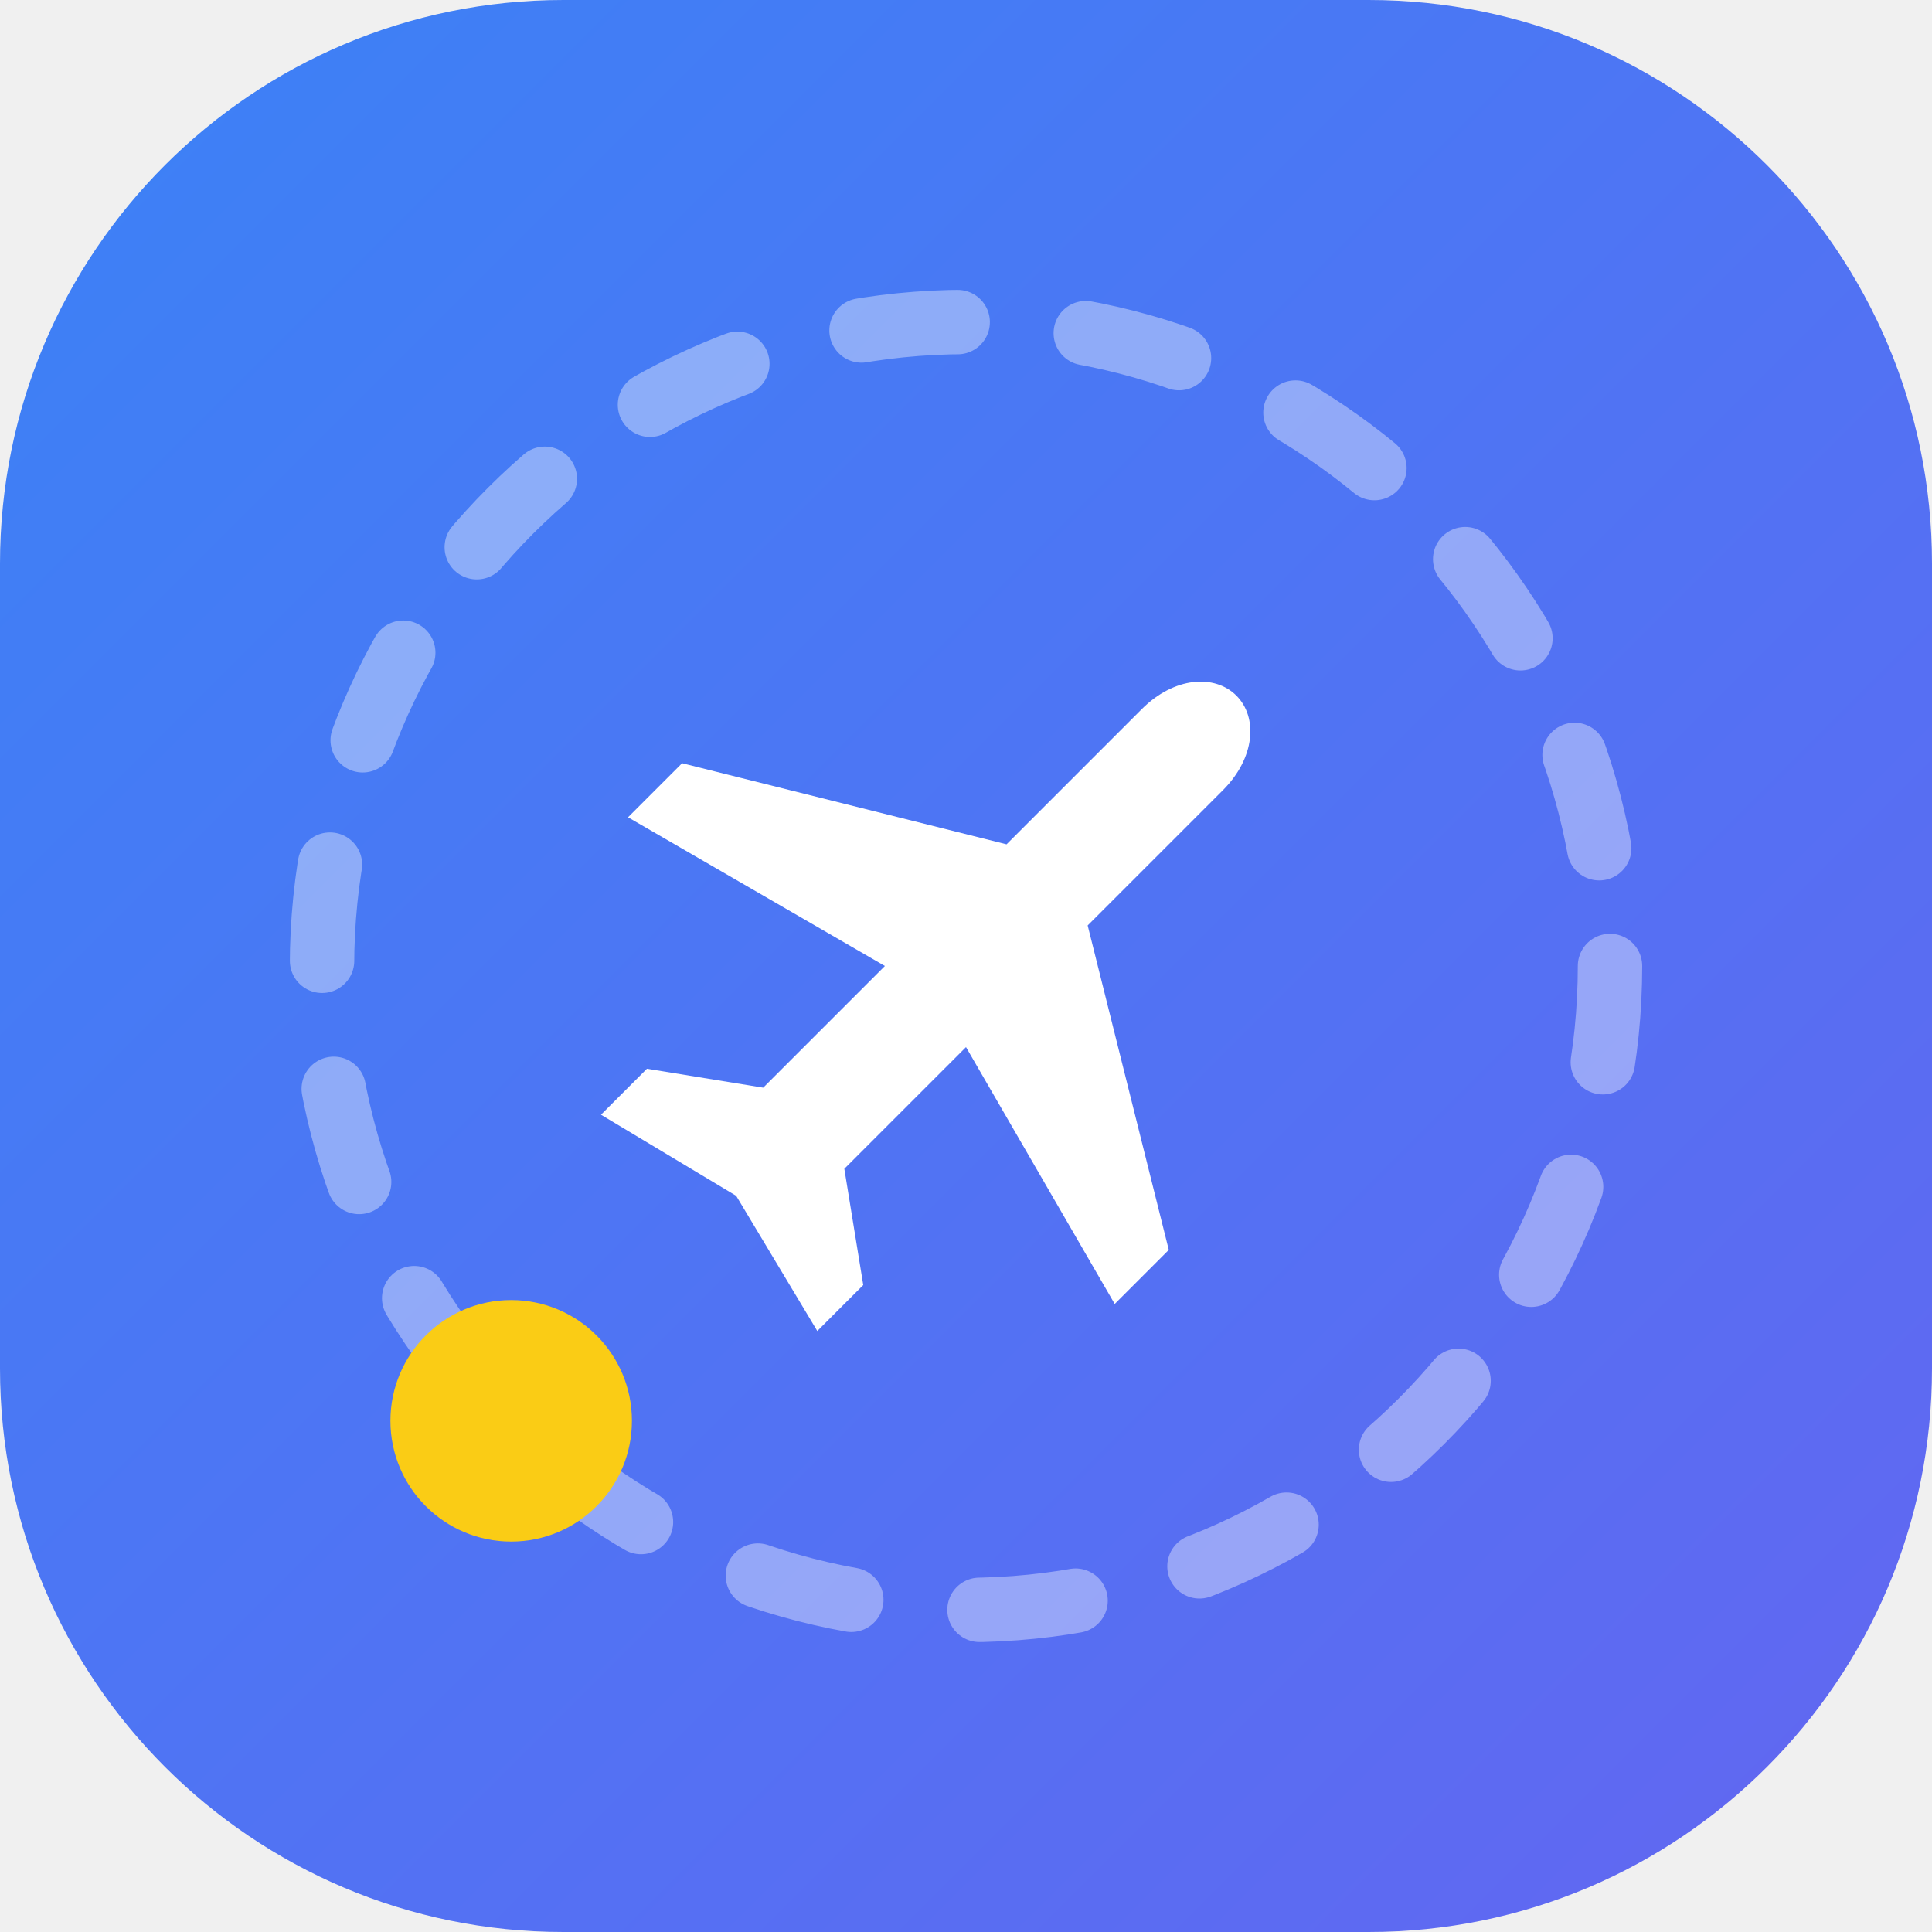
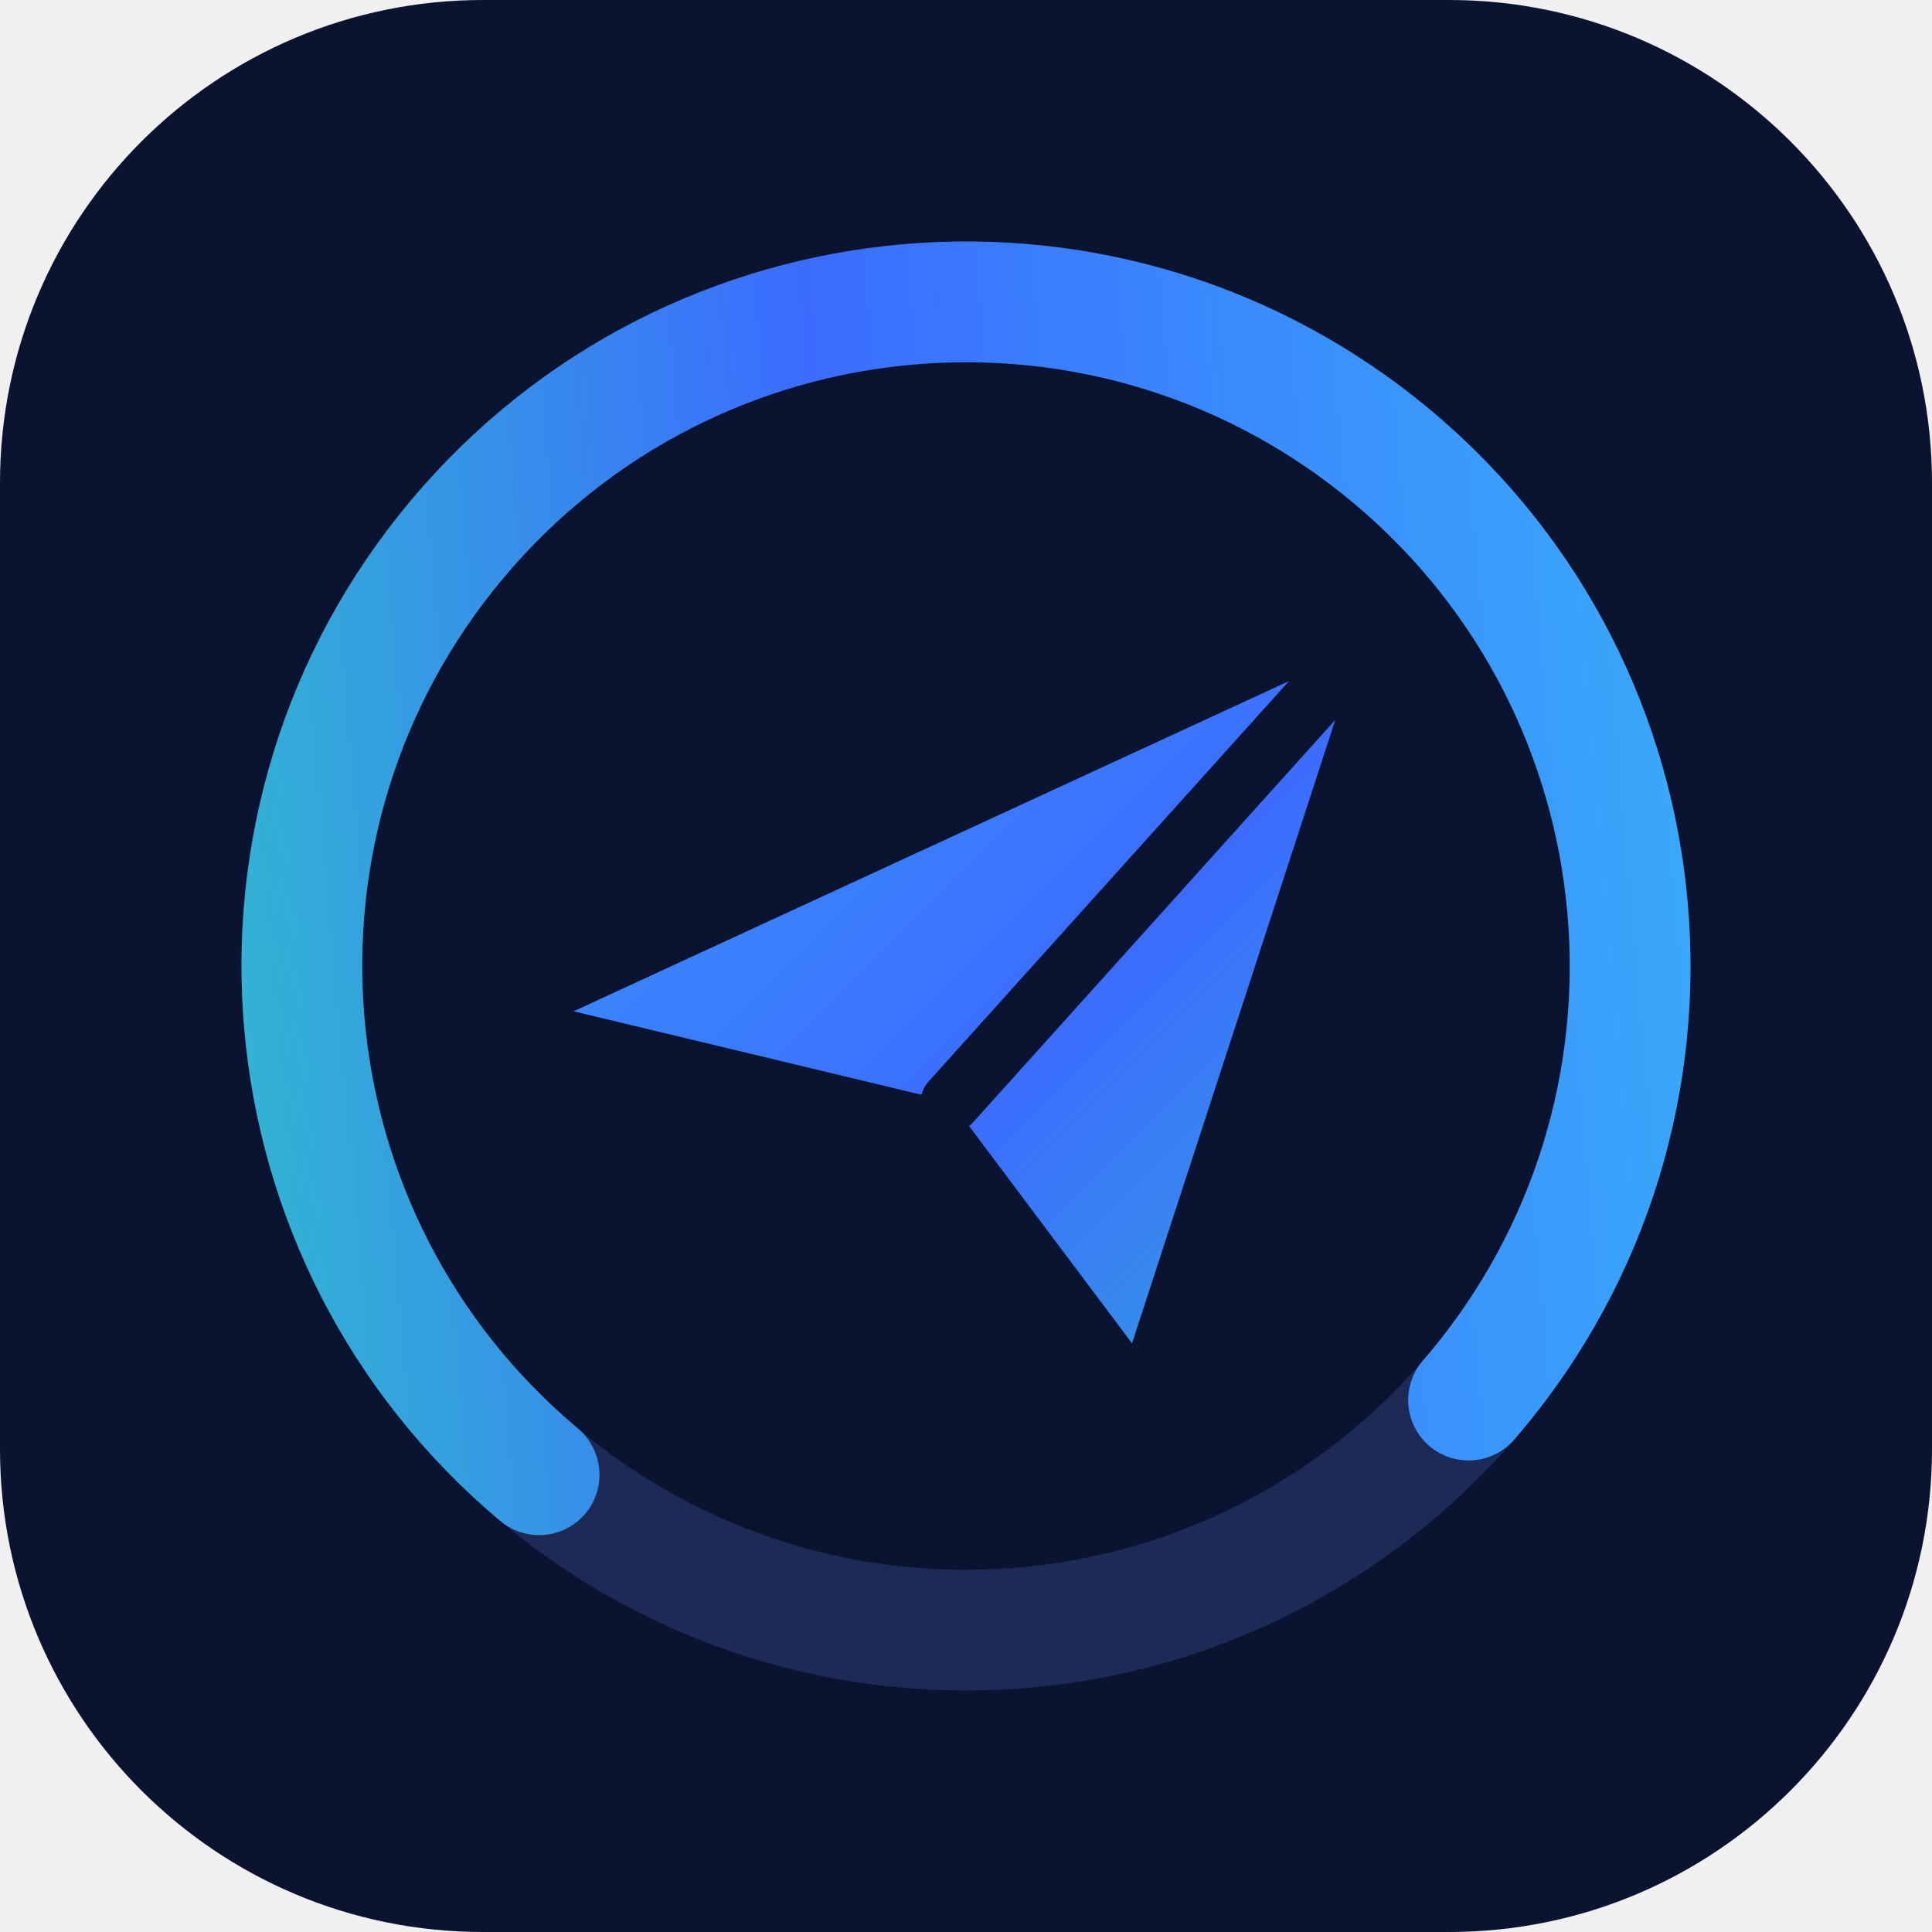
- <svg xmlns="http://www.w3.org/2000/svg" viewBox="0 0 48 48" width="48" height="48" role="img" aria-label="FlightPredict logo">
+ <svg xmlns="http://www.w3.org/2000/svg" viewBox="0 0 64 64" role="img" aria-label="FlightPredict logo">
  <defs>
-     <linearGradient id="fp-bg" x1="0" y1="0" x2="48" y2="48" gradientUnits="userSpaceOnUse">
-       <stop offset="0" stop-color="#3b82f6" />
-       <stop offset="1" stop-color="#6366f1" />
+     <linearGradient id="fp-g" x1="8" y1="8" x2="56" y2="56" gradientUnits="userSpaceOnUse">
+       <stop offset="0" stop-color="#38bdf8" />
+       <stop offset="0.55" stop-color="#3b6cff" />
+       <stop offset="1" stop-color="#2dd4bf" />
    </linearGradient>
  </defs>
-   <rect width="48" height="48" rx="14" fill="url(#fp-bg)" />
-   <circle cx="24" cy="24" r="16" fill="none" stroke="#fff" stroke-opacity=".38" stroke-width="1.6" stroke-dasharray="2.4 3.2" stroke-linecap="round" />
-   <circle cx="12.7" cy="35.3" r="3" fill="#facc15" />
-   <g transform="translate(24 24) rotate(45) scale(.95) translate(-12 -12)">
-     <path fill="#fff" d="M12 2c.8 0 1.5.8 1.5 2v5L21 13.5v2l-7.5-2V18l2.5 1.8v1.7L12 20.5l-4 1v-1.7l2.5-1.8v-4.5l-7.5 2v-2L10.5 9V4c0-1.2.7-2 1.5-2z" />
-   </g>
+   <rect width="64" height="64" rx="16" fill="#0a1330" />
+   <circle cx="32" cy="32" r="22" fill="none" stroke="#1c2a55" stroke-width="4" />
+   <circle cx="32" cy="32" r="22" fill="none" stroke="url(#fp-g)" stroke-width="4" stroke-linecap="round" stroke-dasharray="104 138" transform="rotate(130 32 32)" />
+   <path d="M19 33.5 45 21.5 37.5 44.5 31.5 36.5Z" fill="url(#fp-g)" />
+   <path d="M31.5 36.5 45 21.5" stroke="#0a1330" stroke-width="2" stroke-linecap="round" />
</svg>
